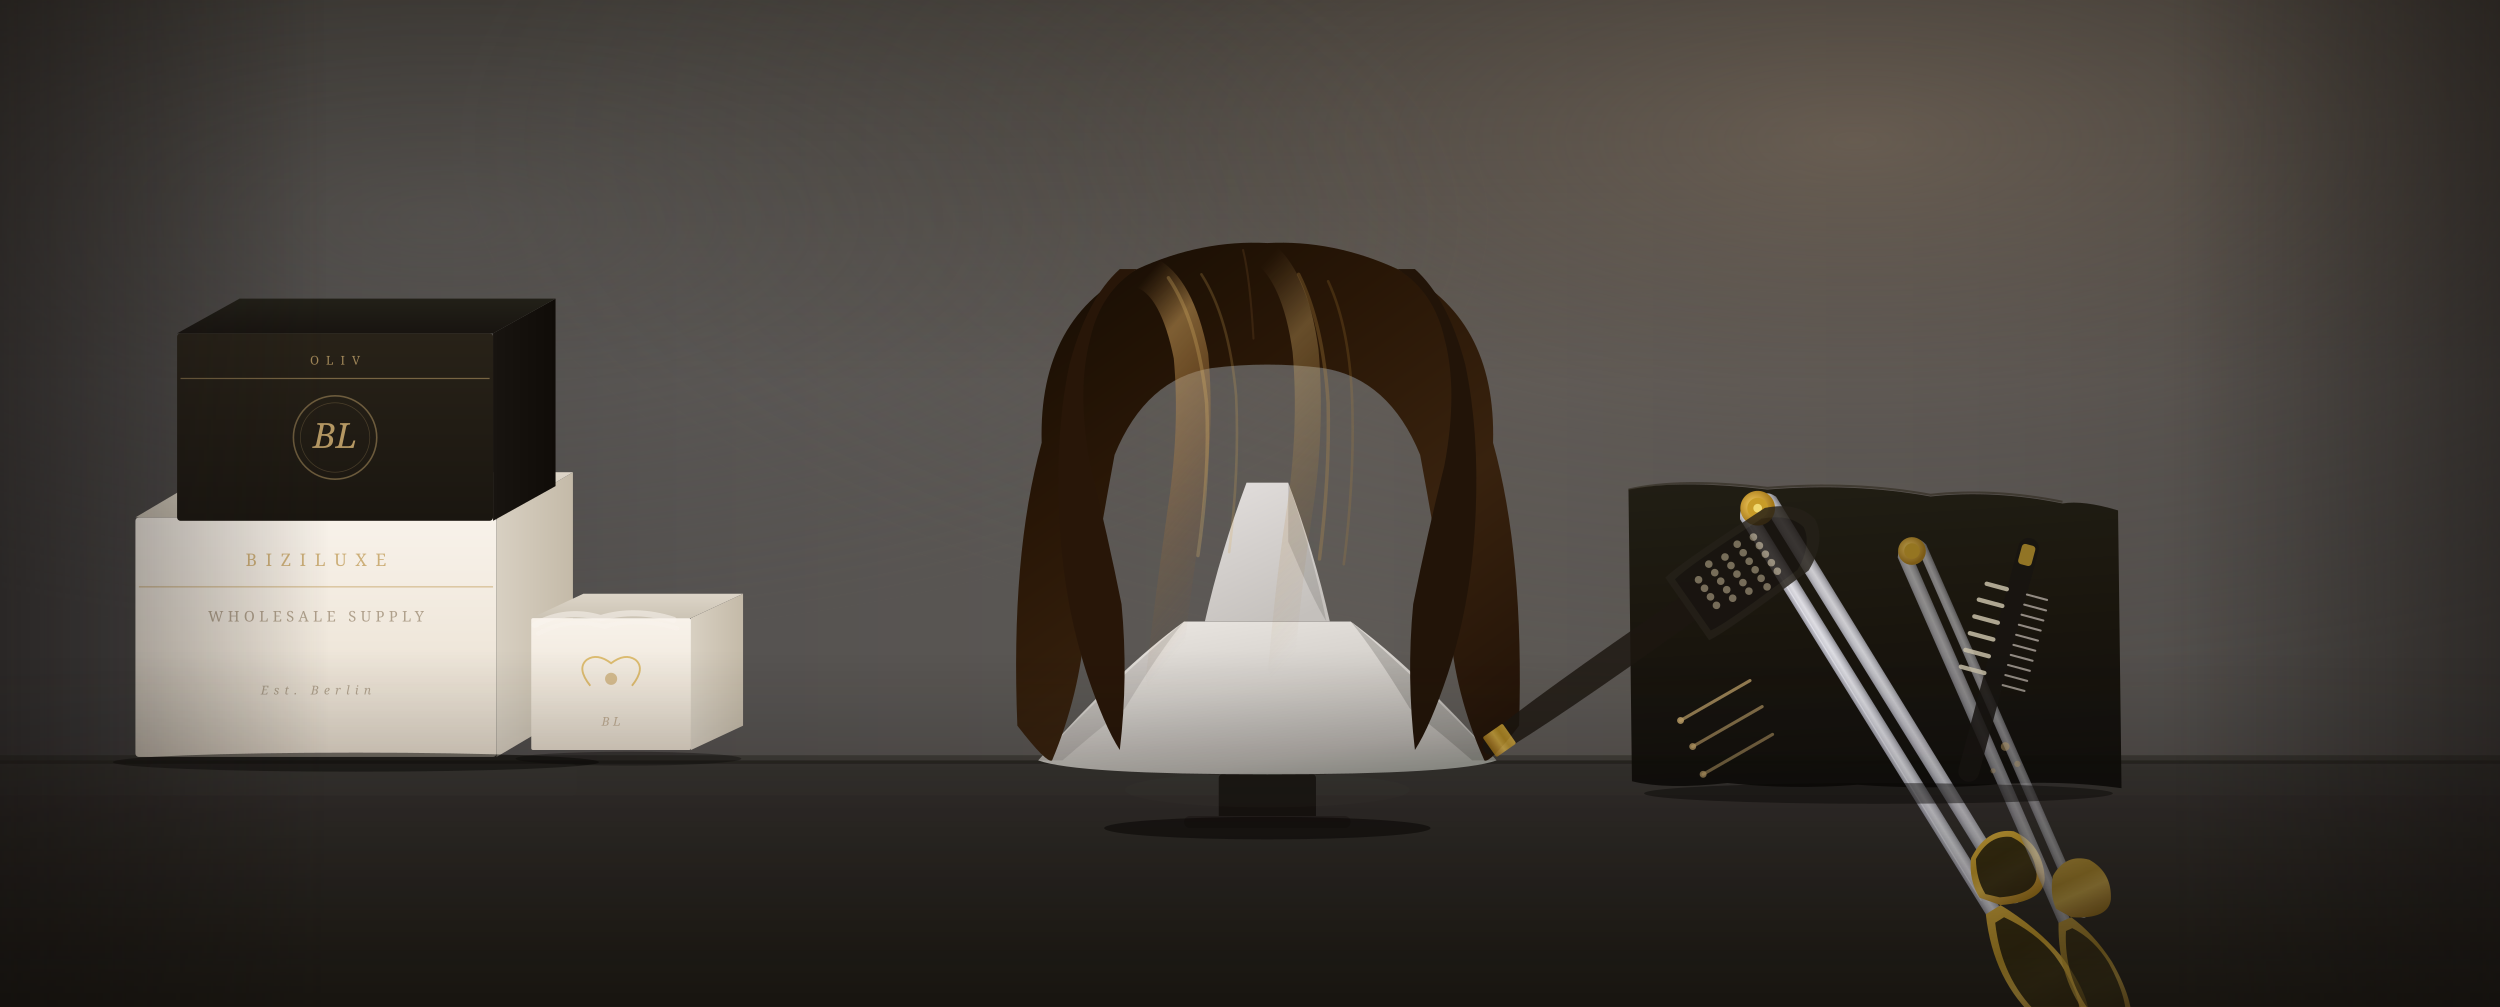
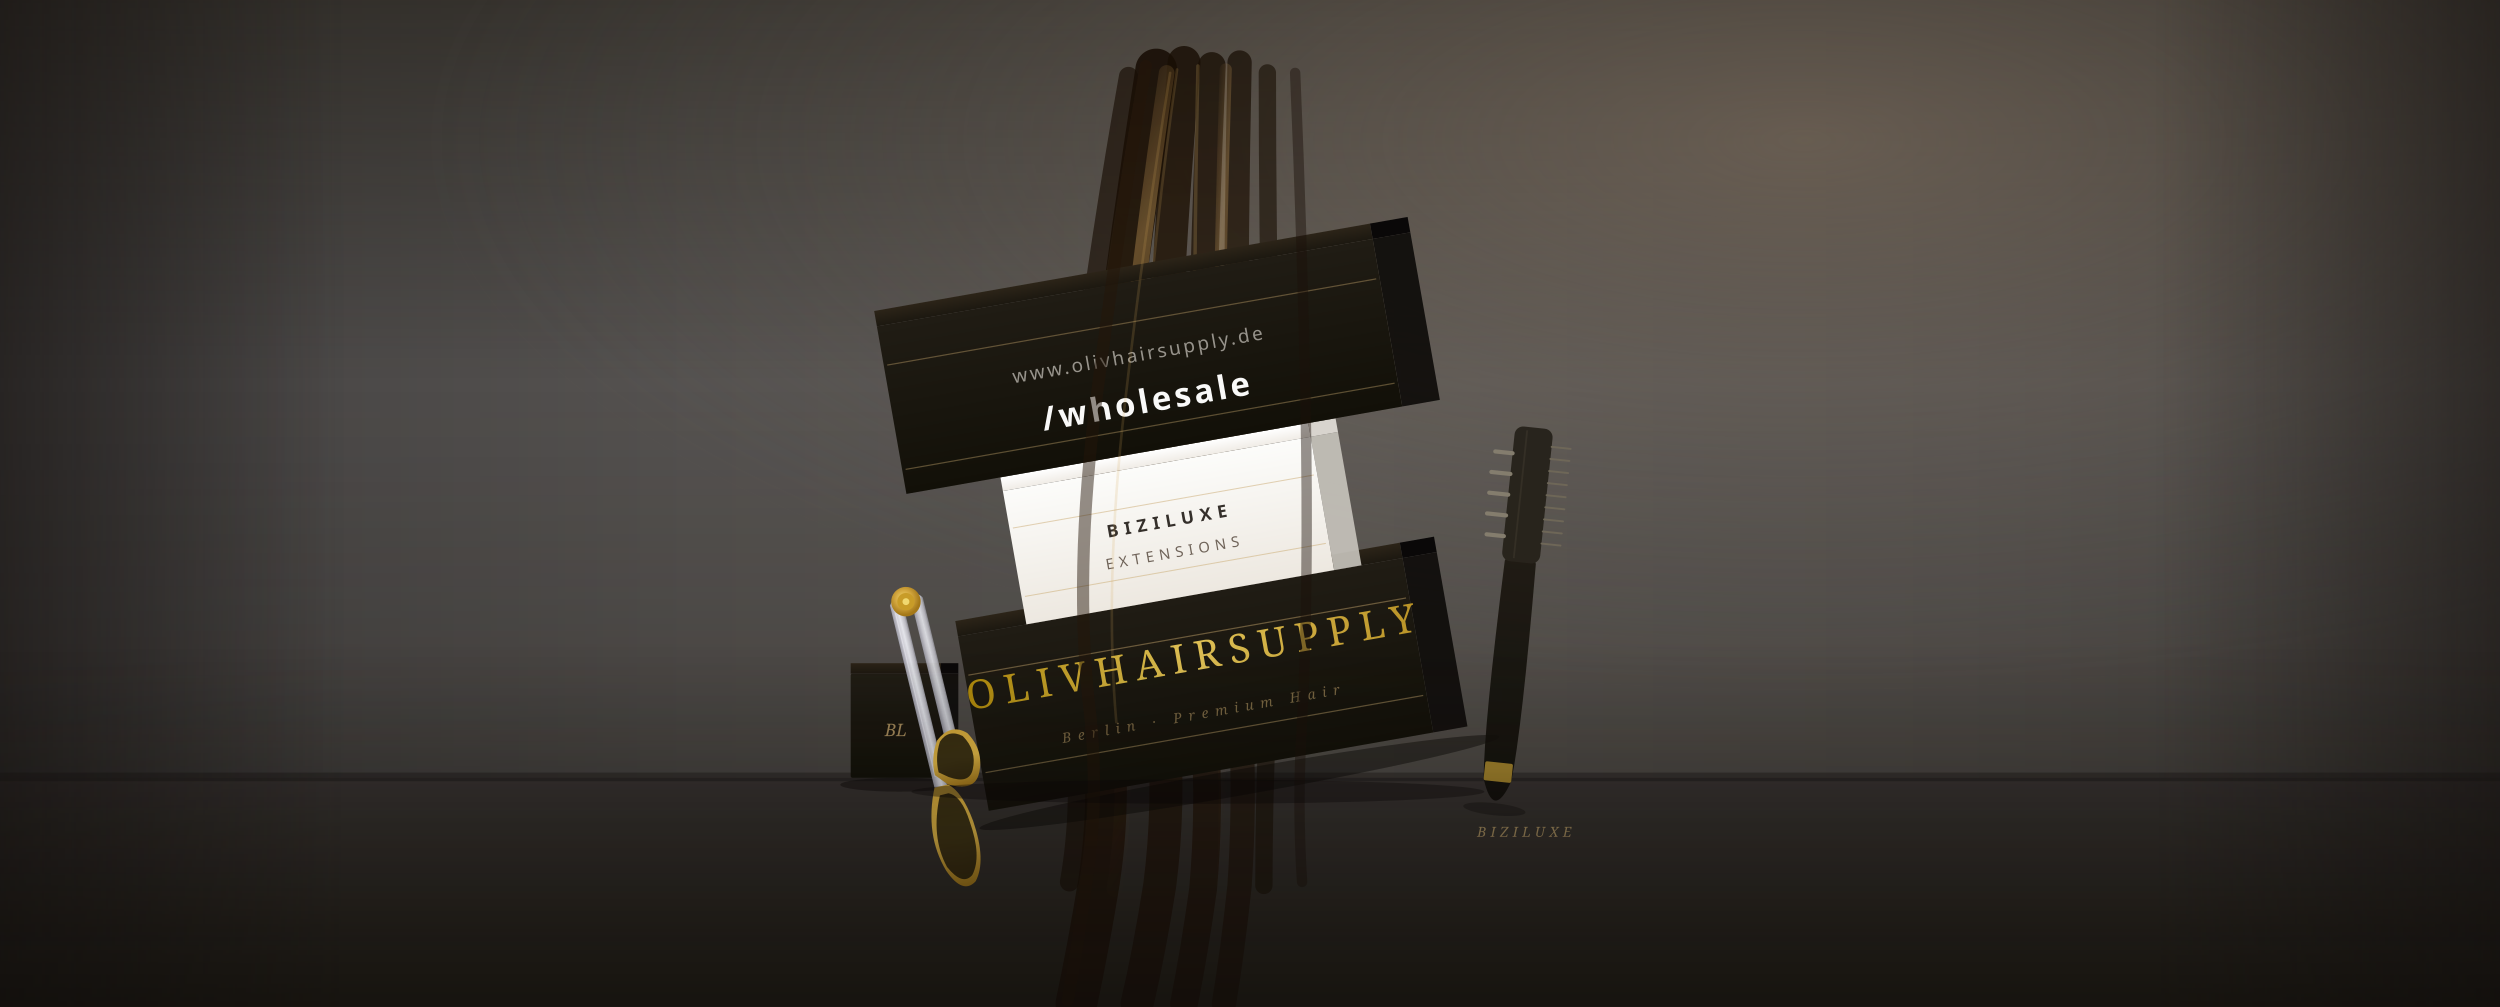
<svg xmlns="http://www.w3.org/2000/svg" viewBox="0 0 1440 580" preserveAspectRatio="xMidYMid slice" width="1440" height="580">
  <defs>
-     <linearGradient id="wsBg" x1="0" y1="0" x2="1" y2="0">
+     <linearGradient id="wBg" x1="0" y1="0" x2="1" y2="0">
      <stop offset="0%" stop-color="#424040" />
      <stop offset="28%" stop-color="#555250" />
      <stop offset="54%" stop-color="#5E5A56" />
      <stop offset="78%" stop-color="#575350" />
      <stop offset="100%" stop-color="#4A4744" />
    </linearGradient>
-     <linearGradient id="wsTopShad" x1="0" y1="0" x2="0" y2="1">
+     <linearGradient id="wTopS" x1="0" y1="0" x2="0" y2="1">
      <stop offset="0%" stop-color="#1C1810" stop-opacity="0.52" />
      <stop offset="38%" stop-color="#1C1810" stop-opacity="0" />
-       <stop offset="85%" stop-color="#100C08" stop-opacity="0" />
      <stop offset="100%" stop-color="#100C08" stop-opacity="0.38" />
    </linearGradient>
-     <radialGradient id="wsKey" cx="74%" cy="14%" r="56%">
+     <radialGradient id="wKey" cx="72%" cy="14%" r="55%">
      <stop offset="0%" stop-color="#807060" stop-opacity="0.58" />
-       <stop offset="55%" stop-color="#6A6058" stop-opacity="0.2" />
      <stop offset="100%" stop-color="#5E5A56" stop-opacity="0" />
    </radialGradient>
-     <radialGradient id="wsFill" cx="18%" cy="22%" r="42%">
-       <stop offset="0%" stop-color="#686460" stop-opacity="0.42" />
-       <stop offset="100%" stop-color="#5E5A56" stop-opacity="0" />
-     </radialGradient>
-     <linearGradient id="wsFloor" x1="0" y1="0" x2="0" y2="1">
+     <linearGradient id="wFloor" x1="0" y1="0" x2="0" y2="1">
      <stop offset="0%" stop-color="#363230" />
      <stop offset="100%" stop-color="#242018" />
    </linearGradient>
    <linearGradient id="vigL" x1="0" y1="0" x2="1" y2="0">
-       <stop offset="0%" stop-color="#161210" stop-opacity="0.55" />
+       <stop offset="0%" stop-color="#161210" stop-opacity="0.6" />
      <stop offset="100%" stop-color="#161210" stop-opacity="0" />
    </linearGradient>
    <linearGradient id="vigR" x1="0" y1="0" x2="1" y2="0">
      <stop offset="0%" stop-color="#161210" stop-opacity="0" />
-       <stop offset="100%" stop-color="#161210" stop-opacity="0.55" />
+       <stop offset="100%" stop-color="#161210" stop-opacity="0.6" />
    </linearGradient>
    <linearGradient id="vigB" x1="0" y1="0" x2="0" y2="1">
      <stop offset="0%" stop-color="#0C0A08" stop-opacity="0" />
-       <stop offset="100%" stop-color="#0C0A08" stop-opacity="0.52" />
+       <stop offset="100%" stop-color="#0C0A08" stop-opacity="0.55" />
    </linearGradient>
-     <linearGradient id="boxCream" x1="0" y1="0" x2="0" y2="1">
-       <stop offset="0%" stop-color="#F8F2EA" />
-       <stop offset="50%" stop-color="#F0E8DC" />
-       <stop offset="100%" stop-color="#E4DACB" />
+     <linearGradient id="bkFace" x1="0" y1="0" x2="0" y2="1">
+       <stop offset="0%" stop-color="#201C14" />
+       <stop offset="100%" stop-color="#121008" />
    </linearGradient>
-     <linearGradient id="boxSide" x1="0" y1="0" x2="1" y2="0">
-       <stop offset="0%" stop-color="#D8D0C2" />
-       <stop offset="100%" stop-color="#C4BAA8" />
+     <linearGradient id="bkTop" x1="0" y1="0" x2="0" y2="1">
+       <stop offset="0%" stop-color="#2C2418" />
+       <stop offset="100%" stop-color="#1C1810" />
    </linearGradient>
-     <linearGradient id="boxTop" x1="0" y1="0" x2="0" y2="1">
-       <stop offset="0%" stop-color="#DDD5C8" />
-       <stop offset="100%" stop-color="#CCC4B5" />
+     <linearGradient id="whFace" x1="0" y1="0" x2="0" y2="1">
+       <stop offset="0%" stop-color="#FCFCFA" />
+       <stop offset="100%" stop-color="#EDE8E0" />
    </linearGradient>
-     <linearGradient id="boxDark" x1="0" y1="0" x2="0" y2="1">
-       <stop offset="0%" stop-color="#282218" />
-       <stop offset="100%" stop-color="#1A1610" />
+     <linearGradient id="whTop" x1="0" y1="0" x2="0" y2="1">
+       <stop offset="0%" stop-color="#FFFFFF" />
+       <stop offset="100%" stop-color="#F0ECE6" />
    </linearGradient>
-     <linearGradient id="boxDarkSide" x1="0" y1="0" x2="1" y2="0">
-       <stop offset="0%" stop-color="#181410" />
-       <stop offset="100%" stop-color="#100C08" />
+     <linearGradient id="goldT" x1="0" y1="0" x2="1" y2="0">
+       <stop offset="0%" stop-color="#B8900A" />
+       <stop offset="50%" stop-color="#E8C858" />
+       <stop offset="100%" stop-color="#C09828" />
    </linearGradient>
-     <linearGradient id="boxDarkTop" x1="0" y1="0" x2="0" y2="1">
-       <stop offset="0%" stop-color="#222018" />
-       <stop offset="100%" stop-color="#181410" />
+     <linearGradient id="hDark" x1="0.1" y1="0" x2="0.1" y2="1">
+       <stop offset="0%" stop-color="#180E04" />
+       <stop offset="40%" stop-color="#281808" />
+       <stop offset="100%" stop-color="#1C1008" />
    </linearGradient>
-     <linearGradient id="bustGrad" x1="0.3" y1="0" x2="0.8" y2="1">
-       <stop offset="0%" stop-color="#E8E4DF" />
-       <stop offset="40%" stop-color="#D4D0CB" />
-       <stop offset="80%" stop-color="#B8B4AF" />
-       <stop offset="100%" stop-color="#A0A09A" />
-     </linearGradient>
-     <linearGradient id="neckGrad" x1="0.3" y1="0" x2="0.7" y2="1">
-       <stop offset="0%" stop-color="#E0DCDA" />
-       <stop offset="100%" stop-color="#C4C0BC" />
-     </linearGradient>
-     <linearGradient id="hairDark" x1="0.15" y1="0" x2="0.85" y2="1">
-       <stop offset="0%" stop-color="#180E04" />
-       <stop offset="30%" stop-color="#281606" />
-       <stop offset="65%" stop-color="#38220E" />
-       <stop offset="100%" stop-color="#241408" />
-     </linearGradient>
-     <linearGradient id="hairShineA" x1="0.08" y1="0" x2="0.22" y2="1">
+     <linearGradient id="hShine" x1="0.08" y1="0" x2="0.2" y2="1">
      <stop offset="0%" stop-color="#C09050" stop-opacity="0" />
-       <stop offset="20%" stop-color="#D8A860" stop-opacity="0.7" />
-       <stop offset="55%" stop-color="#B88040" stop-opacity="0.45" />
+       <stop offset="25%" stop-color="#D8A860" stop-opacity="0.68" />
+       <stop offset="60%" stop-color="#B08040" stop-opacity="0.38" />
      <stop offset="100%" stop-color="#885020" stop-opacity="0" />
    </linearGradient>
-     <linearGradient id="hairShineB" x1="0.32" y1="0" x2="0.44" y2="1">
-       <stop offset="0%" stop-color="#C8A060" stop-opacity="0" />
-       <stop offset="25%" stop-color="#E0B870" stop-opacity="0.55" />
-       <stop offset="62%" stop-color="#B88840" stop-opacity="0.3" />
-       <stop offset="100%" stop-color="#886028" stop-opacity="0" />
-     </linearGradient>
-     <linearGradient id="bladeL" x1="0" y1="0" x2="1" y2="0">
+     <linearGradient id="bladeSc" x1="0" y1="0" x2="1" y2="0">
      <stop offset="0%" stop-color="#9898A4" />
-       <stop offset="28%" stop-color="#D4D4DC" />
-       <stop offset="52%" stop-color="#EAEAF0" />
-       <stop offset="78%" stop-color="#C0C0C8" />
+       <stop offset="35%" stop-color="#D8D8E0" />
+       <stop offset="55%" stop-color="#ECEEF4" />
+       <stop offset="85%" stop-color="#C0C0C8" />
      <stop offset="100%" stop-color="#888890" />
    </linearGradient>
-     <linearGradient id="handleG" x1="0" y1="0" x2="0" y2="1">
+     <linearGradient id="hndlSc" x1="0" y1="0" x2="0" y2="1">
      <stop offset="0%" stop-color="#D8AC3A" />
-       <stop offset="30%" stop-color="#C89C28" />
-       <stop offset="55%" stop-color="#E4BA48" />
-       <stop offset="80%" stop-color="#C09030" />
+       <stop offset="50%" stop-color="#E4BA48" />
      <stop offset="100%" stop-color="#A47818" />
    </linearGradient>
-     <radialGradient id="pivotG" cx="45%" cy="38%" r="55%">
+     <radialGradient id="pvtSc" cx="45%" cy="38%" r="55%">
      <stop offset="0%" stop-color="#F0D870" />
-       <stop offset="45%" stop-color="#D4A840" />
+       <stop offset="50%" stop-color="#D4A840" />
      <stop offset="100%" stop-color="#A47818" />
    </radialGradient>
-     <linearGradient id="clothG" x1="0" y1="0" x2="0.1" y2="1">
-       <stop offset="0%" stop-color="#1E1A10" />
-       <stop offset="60%" stop-color="#141008" />
+     <linearGradient id="combH" x1="0" y1="0" x2="0" y2="1">
+       <stop offset="0%" stop-color="#1C1810" />
      <stop offset="100%" stop-color="#0E0C08" />
    </linearGradient>
-     <linearGradient id="ribbonG" x1="0" y1="0" x2="1" y2="0">
-       <stop offset="0%" stop-color="#B8900A" />
-       <stop offset="45%" stop-color="#E4C050" />
-       <stop offset="100%" stop-color="#C09828" />
-     </linearGradient>
  </defs>
-   <rect width="1440" height="580" fill="url(#wsBg)" />
-   <rect width="1440" height="580" fill="url(#wsTopShad)" />
-   <rect width="1440" height="580" fill="url(#wsKey)" />
-   <rect width="1440" height="580" fill="url(#wsFill)" />
-   <rect x="0" y="438" width="1440" height="142" fill="url(#wsFloor)" />
-   <rect x="0" y="435" width="1440" height="5" fill="#14100C" opacity="0.35" />
-   <rect x="0" y="440" width="1440" height="18" fill="#585450" opacity="0.07" />
-   <rect x="78" y="298" width="208" height="138" rx="2" fill="url(#boxCream)" />
-   <polygon points="286,298 330,272 330,410 286,436" fill="url(#boxSide)" />
-   <polygon points="78,298 286,298 330,272 122,272" fill="url(#boxTop)" />
-   <line x1="80" y1="338" x2="284" y2="338" stroke="#C9A96E" stroke-width="0.9" opacity="0.55" />
-   <text x="182" y="326" font-family="Georgia,serif" font-size="10" fill="#C9A96E" text-anchor="middle" letter-spacing="5" opacity="0.9">BIZILUXE</text>
-   <text x="182" y="358" font-family="Georgia,serif" font-size="8.5" fill="#9A8870" text-anchor="middle" letter-spacing="2.5" opacity="0.75">WHOLESALE SUPPLY</text>
-   <text x="182" y="400" font-family="Georgia,serif" font-size="7" fill="#8A7860" text-anchor="middle" letter-spacing="3" opacity="0.6" font-style="italic">Est. Berlin</text>
-   <rect x="102" y="192" width="182" height="108" rx="2" fill="url(#boxDark)" />
-   <polygon points="284,192 320,172 320,280 284,300" fill="url(#boxDarkSide)" />
-   <polygon points="102,192 284,192 320,172 138,172" fill="url(#boxDarkTop)" />
-   <line x1="104" y1="218" x2="282" y2="218" stroke="#C9A96E" stroke-width="0.7" opacity="0.5" />
-   <text x="193" y="210" font-family="Georgia,serif" font-size="7" fill="#C9A96E" text-anchor="middle" letter-spacing="4" opacity="0.75">OLIV</text>
-   <circle cx="193" cy="252" r="24" fill="none" stroke="#C9A96E" stroke-width="0.9" opacity="0.45" />
-   <circle cx="193" cy="252" r="20" fill="none" stroke="#C9A96E" stroke-width="0.4" opacity="0.25" />
-   <text x="193" y="258" font-family="Georgia,serif" font-size="20" fill="#C9A96E" text-anchor="middle" font-style="italic" opacity="0.88">BL</text>
-   <rect x="306" y="356" width="92" height="76" rx="1" fill="url(#boxCream)" />
-   <polygon points="398,356 428,342 428,418 398,432" fill="url(#boxSide)" />
-   <polygon points="306,356 398,356 428,342 336,342" fill="url(#boxTop)" />
-   <path d="M308,360 Q326,350 346,356 Q366,350 388,357" fill="none" stroke="#FAF4EE" stroke-width="3.5" opacity="0.55" stroke-linecap="round" />
-   <path d="M310,365 Q328,355 348,361 Q368,355 390,362" fill="none" stroke="#FAF4EE" stroke-width="2.5" opacity="0.35" stroke-linecap="round" />
-   <line x1="352" y1="342" x2="352" y2="432" stroke="url(#ribbonG)" stroke-width="0.8" opacity="0.5" />
-   <line x1="306" y1="395" x2="398" y2="395" stroke="url(#ribbonG)" stroke-width="0.8" opacity="0.5" />
-   <path d="M340,395 Q332,385 338,380 Q344,376 352,382 Q360,376 366,380 Q372,385 364,395" fill="none" stroke="#D4A840" stroke-width="1.1" opacity="0.7" />
-   <circle cx="352" cy="391" r="3.5" fill="#C9A96E" opacity="0.7" />
-   <text x="352" y="418" font-family="Georgia,serif" font-size="7" fill="#A89070" text-anchor="middle" letter-spacing="2" opacity="0.65" font-style="italic">BL</text>
-   <ellipse cx="205" cy="439" rx="140" ry="5.5" fill="#080604" opacity="0.52" />
-   <ellipse cx="362" cy="437" rx="65" ry="4" fill="#080604" opacity="0.38" />
-   <rect x="692" y="436" width="76" height="10" rx="5" fill="#201C18" />
-   <rect x="702" y="446" width="56" height="26" rx="2" fill="#181410" />
-   <rect x="682" y="470" width="96" height="7" rx="3.5" fill="#282220" />
-   <path d="M598,438 Q645,385 682,358 L778,358 Q815,385 862,438 Q840,446 730,446 Q620,446 598,438 Z" fill="url(#bustGrad)" />
-   <path d="M598,438 Q644,390 682,358 Q668,375 648,408 Q628,424 612,438 Z" fill="#181410" opacity="0.12" />
-   <path d="M862,438 Q816,390 778,358 Q792,375 812,408 Q832,424 848,438 Z" fill="#181410" opacity="0.18" />
-   <path d="M694,358 Q703,318 718,278 L742,278 Q757,318 766,358 Z" fill="url(#neckGrad)" />
-   <path d="M742,278 Q756,318 764,358 Q756,345 742,312 Z" fill="#181410" opacity="0.14" />
-   <path d="M600,255 Q598,182 655,155 Q692,138 730,140 Q768,138 805,155 Q862,182 860,255 Q878,320 875,418 Q858,440 855,438 Q838,400 835,360 Q826,305 818,262 Q800,218 762,212 Q730,208 698,212 Q660,218 642,262 Q634,305 625,360 Q622,400 606,438 Q603,440 586,418 Q582,320 600,255 Z" fill="url(#hairDark)" />
-   <path d="M655,155 Q634,168 628,195 Q620,225 628,268 Q638,308 646,348 Q650,390 645,432 Q636,418 626,388 Q612,345 610,295 Q608,248 616,210 Q626,172 645,155 Z" fill="#281608" />
-   <path d="M805,155 Q826,168 832,195 Q840,225 832,268 Q822,308 814,348 Q810,390 815,432 Q824,418 834,388 Q848,345 850,295 Q852,248 844,210 Q834,172 815,155 Z" fill="#221408" />
-   <path d="M660,157 Q678,165 686,205 Q690,248 682,298 Q676,340 670,390" fill="none" stroke="url(#hairShineA)" stroke-width="20" opacity="0.72" stroke-linecap="round" />
-   <path d="M726,144 Q746,158 752,202 Q756,248 748,298 Q742,338 738,385" fill="none" stroke="url(#hairShineB)" stroke-width="15" opacity="0.62" stroke-linecap="round" />
-   <path d="M673,160 Q690,185 695,232 Q697,272 690,320" fill="none" stroke="#E0B868" stroke-width="2" opacity="0.28" stroke-linecap="round" />
-   <path d="M692,158 Q708,183 712,228 Q714,270 708,318" fill="none" stroke="#D4A858" stroke-width="1.5" opacity="0.22" stroke-linecap="round" />
-   <path d="M748,158 Q762,186 765,232 Q766,274 760,322" fill="none" stroke="#C89848" stroke-width="2" opacity="0.26" stroke-linecap="round" />
-   <path d="M765,162 Q778,190 779,236 Q780,278 774,325" fill="none" stroke="#B88838" stroke-width="1.5" opacity="0.2" stroke-linecap="round" />
-   <path d="M716,144 Q720,160 722,195" fill="none" stroke="#604020" stroke-width="1.2" opacity="0.35" stroke-linecap="round" />
-   <ellipse cx="730" cy="477" rx="94" ry="6.5" fill="#080604" opacity="0.58" />
-   <path d="M938,282 Q968,276 1018,282 Q1068,278 1112,286 Q1148,282 1188,290 Q1200,288 1220,294 L1222,454 Q1185,449 1148,452 Q1110,455 1070,452 Q1032,455 995,451 Q960,455 940,450 Z" fill="url(#clothG)" opacity="0.94" />
-   <path d="M938,282 Q968,275 1018,281 Q1068,277 1112,285 Q1148,281 1188,289" fill="none" stroke="#2A2418" stroke-width="1.2" opacity="0.55" />
-   <g transform="translate(1005,295) rotate(-32)">
-     <path d="M-4.5,2 L-5,270 Q-0.5,278 4,270 L5,2 Q0.5,-7 -4.5,2 Z" fill="url(#bladeL)" opacity="0.94" />
-     <line x1="-2" y1="8" x2="-3" y2="262" stroke="#F0F0F8" stroke-width="0.7" opacity="0.55" />
-     <path d="M11,2 L10,270 Q14,278 18,270 L20,2 Q16,-7 11,2 Z" fill="url(#bladeL)" opacity="0.86" />
-     <circle cx="7.5" cy="2" r="10" fill="url(#pivotG)" />
-     <circle cx="7.5" cy="2" r="6" fill="#C89C28" />
-     <circle cx="7.5" cy="2" r="2.5" fill="#F0D870" />
-     <path d="M-5,270 Q-22,305 -12,338 Q-2,366 10,358 Q22,345 19,313 Q16,292 5,270 Z" fill="url(#handleG)" />
-     <path d="M-3,277 Q-17,306 -10,334 Q-2,358 8,351 Q18,339 16,311 Q14,294 3,277 Z" fill="#1A1608" opacity="0.82" />
-     <path d="M5,270 Q28,282 35,270 Q44,253 34,238 Q22,228 5,238 Q-3,248 -3,260 Z" fill="url(#handleG)" />
-     <path d="M7,266 Q26,276 32,266 Q39,252 31,240 Q21,232 7,240 Q1,250 1,260 Z" fill="#1A1608" opacity="0.82" />
+   <rect width="1440" height="580" fill="url(#wBg)" />
+   <rect width="1440" height="580" fill="url(#wTopS)" />
+   <rect width="1440" height="580" fill="url(#wKey)" />
+   <rect x="0" y="448" width="1440" height="132" fill="url(#wFloor)" />
+   <rect x="0" y="445" width="1440" height="5" fill="#14100C" opacity="0.38" />
+   <path d="M666,40 Q652,130 640,225 Q626,330 635,415 Q640,462 633,508 Q627,545 620,578" fill="none" stroke="url(#hDark)" stroke-width="24" opacity="0.88" stroke-linecap="round" />
+   <path d="M682,36 Q674,128 670,224 Q664,330 670,416 Q674,463 668,510 Q662,548 655,578" fill="none" stroke="url(#hDark)" stroke-width="19" opacity="0.82" stroke-linecap="round" />
+   <path d="M698,38 Q694,130 692,228 Q688,335 694,420 Q697,466 693,512 Q688,548 682,578" fill="none" stroke="url(#hDark)" stroke-width="16" opacity="0.77" stroke-linecap="round" />
+   <path d="M714,36 Q712,128 712,228 Q712,335 715,420 Q717,465 714,510 Q710,548 705,578" fill="none" stroke="url(#hDark)" stroke-width="14" opacity="0.72" stroke-linecap="round" />
+   <path d="M650,44 Q634,134 622,228 Q608,334 618,415 Q624,462 616,508" fill="none" stroke="#180E04" stroke-width="11" opacity="0.65" stroke-linecap="round" />
+   <path d="M730,42 Q730,132 732,228 Q734,334 730,416 Q728,463 728,510" fill="none" stroke="#180E04" stroke-width="10" opacity="0.62" stroke-linecap="round" />
+   <path d="M672,42 Q658,136 648,232 Q636,338 645,420 Q649,466 642,512" fill="none" stroke="url(#hShine)" stroke-width="9" opacity="0.52" stroke-linecap="round" />
+   <path d="M706,40 Q703,134 702,230 Q699,336 704,418 Q707,464 704,510" fill="none" stroke="url(#hShine)" stroke-width="7" opacity="0.45" stroke-linecap="round" />
+   <path d="M690,38 Q688,130 688,226 Q688,333 691,417" fill="none" stroke="#E0B868" stroke-width="2" opacity="0.2" stroke-linecap="round" />
+   <path d="M678,40 Q665,132 658,226 Q650,330 658,414" fill="none" stroke="#D4A858" stroke-width="1.5" opacity="0.18" stroke-linecap="round" />
+   <g transform="rotate(-10, 680, 345)">
+     <ellipse cx="695" cy="455" rx="152" ry="7.5" fill="#060402" opacity="0.45" />
+     <rect x="810" y="344" width="20" height="102" fill="#0C0A08" opacity="0.9" />
+     <rect x="550" y="335" width="260" height="9" fill="url(#bkTop)" />
+     <rect x="810" y="335" width="20" height="9" fill="#0A0808" />
+     <rect x="550" y="344" width="260" height="102" fill="url(#bkFace)" />
+     <line x1="552" y1="367" x2="808" y2="367" stroke="#C9A96E" stroke-width="0.7" opacity="0.45" />
+     <line x1="552" y1="424" x2="808" y2="424" stroke="#C9A96E" stroke-width="0.7" opacity="0.45" />
+     <text x="680" y="387" font-family="'Cormorant Garamond',Georgia,serif" font-size="23" font-weight="300" fill="url(#goldT)" text-anchor="middle" letter-spacing="5" opacity="0.96">OLIVHAIRSUPPLY</text>
+     <text x="680" y="415" font-family="'Cormorant Garamond',Georgia,serif" font-size="8" font-style="italic" fill="#C9A96E" text-anchor="middle" letter-spacing="4" opacity="0.55">Berlin · Premium Hair</text>
+     <rect x="770" y="266" width="16" height="78" fill="#C8C4BC" opacity="0.9" />
+     <rect x="590" y="258" width="180" height="8" fill="url(#whTop)" />
+     <rect x="770" y="258" width="16" height="8" fill="#D8D4CE" />
+     <rect x="590" y="266" width="180" height="78" fill="url(#whFace)" />
+     <line x1="592" y1="288" x2="768" y2="288" stroke="#C9A96E" stroke-width="0.6" opacity="0.5" />
+     <line x1="592" y1="328" x2="768" y2="328" stroke="#C9A96E" stroke-width="0.6" opacity="0.5" />
+     <text x="680" y="303" font-family="'Montserrat',sans-serif" font-size="10" font-weight="700" fill="#1A1410" text-anchor="middle" letter-spacing="3.5" opacity="0.88">BIZILUXE</text>
+     <text x="680" y="321" font-family="'Montserrat',sans-serif" font-size="8.5" font-weight="500" fill="#4A3C30" text-anchor="middle" letter-spacing="3" opacity="0.78">EXTENSIONS</text>
+     <rect x="825" y="160" width="22" height="98" fill="#0C0A08" opacity="0.9" />
+     <rect x="535" y="151" width="290" height="9" fill="url(#bkTop)" />
+     <rect x="825" y="151" width="22" height="9" fill="#0A0808" />
+     <rect x="535" y="160" width="290" height="98" fill="url(#bkFace)" />
+     <line x1="537" y1="183" x2="823" y2="183" stroke="#C9A96E" stroke-width="0.7" opacity="0.4" />
+     <line x1="537" y1="244" x2="823" y2="244" stroke="#C9A96E" stroke-width="0.7" opacity="0.4" />
+     <text x="680" y="206" font-family="'Montserrat',sans-serif" font-size="11" font-weight="400" fill="#C8C4BC" text-anchor="middle" letter-spacing="1.5" opacity="0.72">www.olivhairsupply.de</text>
+     <text x="680" y="236" font-family="'Montserrat',sans-serif" font-size="19" font-weight="700" fill="#FFFFFF" text-anchor="middle" letter-spacing="2" opacity="0.97">/wholesale</text>
  </g>
-   <g transform="translate(1095,318) rotate(-24)" opacity="0.7">
-     <path d="M-3,2 L-4,232 Q-0.5,239 3,232 L5,2 Q1.5,-6 -3,2 Z" fill="url(#bladeL)" opacity="0.8" />
-     <path d="M9.5,2 L8,232 Q11,239 14,232 L15,2 Q12,-6 9.5,2 Z" fill="url(#bladeL)" opacity="0.74" />
-     <circle cx="6" cy="2" r="8" fill="url(#pivotG)" />
-     <circle cx="6" cy="2" r="4.5" fill="#C89C28" />
-     <path d="M-4,232 Q-18,262 -10,290 Q-2,314 8,307 Q18,294 15,265 Q12,246 4,232 Z" fill="url(#handleG)" />
-     <path d="M-2,238 Q-14,262 -8,287 Q-1,308 7,302 Q15,290 13,265 Q11,249 2,238 Z" fill="#1A1608" opacity="0.8" />
-     <path d="M4,232 Q23,242 29,232 Q36,218 27,206 Q16,197 4,206 Q-2,215 -2,224 Z" fill="url(#handleG)" />
+   <path d="M660,38 Q644,132 632,226 Q618,332 628,412 Q633,460 626,506 Q621,544 615,576" fill="none" stroke="#241408" stroke-width="7" opacity="0.48" stroke-linecap="round" />
+   <path d="M746,42 Q750,136 752,232 Q754,338 750,416 Q747,462 750,508" fill="none" stroke="#1A1008" stroke-width="6" opacity="0.45" stroke-linecap="round" />
+   <path d="M674,42 Q659,136 648,232 Q636,336 643,416" fill="none" stroke="#D4A858" stroke-width="1.5" opacity="0.18" stroke-linecap="round" />
+   <rect x="490" y="388" width="52" height="60" rx="1" fill="url(#bkFace)" />
+   <rect x="490" y="382" width="52" height="6" fill="url(#bkTop)" />
+   <rect x="542" y="388" width="10" height="60" fill="#0C0A08" opacity="0.9" />
+   <rect x="542" y="382" width="10" height="6" fill="#0A0808" />
+   <text x="516" y="424" font-family="'Cormorant Garamond',Georgia,serif" font-size="10" fill="#C9A96E" text-anchor="middle" font-style="italic" opacity="0.8">BL</text>
+   <ellipse cx="518" cy="452" rx="34" ry="4" fill="#060402" opacity="0.42" />
+   <g transform="translate(516,348) rotate(-14)">
+     <path d="M-3.5,0 L-4,108 Q-0.5,114 3.5,108 L4,0 Q0.5,-5.5 -3.5,0 Z" fill="url(#bladeSc)" opacity="0.94" />
+     <line x1="-1.5" y1="5" x2="-2" y2="102" stroke="#F0F0F8" stroke-width="0.7" opacity="0.5" />
+     <path d="M9,0 L8.5,108 Q12,114 15.5,108 L16,0 Q12.5,-5.5 9,0 Z" fill="url(#bladeSc)" opacity="0.86" />
+     <circle cx="6" cy="0" r="8.5" fill="url(#pvtSc)" />
+     <circle cx="6" cy="0" r="5" fill="#C89C28" />
+     <circle cx="6" cy="0" r="2" fill="#F0D870" />
+     <path d="M-4,108 Q-16,133 -9,156 Q-3,172 6,166 Q15,156 13,132 Q11,114 4,108 Z" fill="url(#hndlSc)" />
+     <path d="M-2,113 Q-13,135 -8,154 Q-2,167 5,162 Q13,153 11,132 Q10,116 3,113 Z" fill="#1A1608" opacity="0.83" />
+     <path d="M4,108 Q18,116 23,106 Q29,94 22,82 Q14,74 4,82 Q-2,91 -2,101 Z" fill="url(#hndlSc)" />
+     <path d="M5.5,104 Q16,111 20,103 Q25,93 19,83 Q12,77 5.5,83 Q0.5,91 0.5,100 Z" fill="#1A1608" opacity="0.83" />
  </g>
-   <g transform="translate(1170,310) rotate(15)" opacity="0.85">
-     <rect x="-6" y="0" width="12" height="145" rx="6" fill="#181410" />
-     <rect x="-4" y="4" width="8" height="12" rx="2" fill="#C9A030" opacity="0.8" />
-     <g stroke="#C8C0A8" stroke-width="2.5" stroke-linecap="round">
-       <line x1="-18" y1="32" x2="-6" y2="32" />
-       <line x1="-20" y1="42" x2="-6" y2="42" />
-       <line x1="-20" y1="52" x2="-6" y2="52" />
-       <line x1="-20" y1="62" x2="-6" y2="62" />
-       <line x1="-20" y1="72" x2="-6" y2="72" />
-       <line x1="-20" y1="82" x2="-6" y2="82" />
+   <g transform="translate(878,302) rotate(6)" opacity="0.92">
+     <path d="M-9,22 Q-11,118 -8,148 Q-4,160 0,160 Q4,160 8,148 Q11,118 9,22 Q4,9 0,7 Q-4,9 -9,22 Z" fill="url(#combH)" />
+     <rect x="-8" y="138" width="16" height="11" rx="1" fill="#C9A030" opacity="0.85" />
+     <rect x="-11" y="-56" width="22" height="78" rx="5" fill="#242018" />
+     <line x1="-4" y1="-54" x2="-4" y2="20" stroke="#3A3228" stroke-width="1" opacity="0.6" />
+     <g stroke="#888070" stroke-width="2.4" stroke-linecap="round">
+       <line x1="-21" y1="-40" x2="-11" y2="-40" />
+       <line x1="-22" y1="-28" x2="-11" y2="-28" />
+       <line x1="-22" y1="-16" x2="-11" y2="-16" />
+       <line x1="-22" y1="-4" x2="-11" y2="-4" />
+       <line x1="-21" y1="8" x2="-11" y2="8" />
    </g>
-     <g stroke="#A8A098" stroke-width="1.2" stroke-linecap="round">
-       <line x1="6" y1="32" x2="18" y2="32" />
-       <line x1="6" y1="38" x2="19" y2="38" />
-       <line x1="6" y1="44" x2="19" y2="44" />
-       <line x1="6" y1="50" x2="19" y2="50" />
-       <line x1="6" y1="56" x2="19" y2="56" />
-       <line x1="6" y1="62" x2="19" y2="62" />
-       <line x1="6" y1="68" x2="19" y2="68" />
-       <line x1="6" y1="74" x2="19" y2="74" />
-       <line x1="6" y1="80" x2="19" y2="80" />
-       <line x1="6" y1="86" x2="19" y2="86" />
+     <g stroke="#706858" stroke-width="1.1" stroke-linecap="round">
+       <line x1="11" y1="-46" x2="22" y2="-46" />
+       <line x1="11" y1="-39" x2="22" y2="-39" />
+       <line x1="11" y1="-32" x2="22" y2="-32" />
+       <line x1="11" y1="-25" x2="22" y2="-25" />
+       <line x1="11" y1="-18" x2="22" y2="-18" />
+       <line x1="11" y1="-11" x2="22" y2="-11" />
+       <line x1="11" y1="-4" x2="22" y2="-4" />
+       <line x1="11" y1="3" x2="22" y2="3" />
+       <line x1="11" y1="10" x2="22" y2="10" />
    </g>
+     <text x="0" y="180" font-family="'Cormorant Garamond',Georgia,serif" font-size="8" font-style="italic" fill="#C9A96E" text-anchor="middle" letter-spacing="2.5" opacity="0.82" transform="rotate(-6)">BIZILUXE</text>
+     <ellipse cx="0" cy="165" rx="18" ry="3.5" fill="#060402" opacity="0.35" />
  </g>
-   <g transform="translate(980,345) rotate(55)" opacity="0.82">
-     <path d="M-8,10 Q-9,110 -6,148 Q0,158 6,148 Q9,110 8,10 Q2,-5 -8,10 Z" fill="#1C1610" />
-     <rect x="-7" y="135" width="14" height="14" rx="1" fill="url(#handleG)" />
-     <path d="M-22,-60 Q-24,0 -22,10 L22,10 Q24,0 22,-60 Q14,-78 0,-80 Q-14,-78 -22,-60 Z" fill="#242018" />
-     <path d="M-18,-55 Q-20,-5 -18,6 L18,6 Q20,-5 18,-55 Q11,-70 0,-72 Q-11,-70 -18,-55 Z" fill="#181410" />
-     <g fill="#C8B898" opacity="0.65">
-       <circle cx="-12" cy="-45" r="2.2" />
-       <circle cx="-6" cy="-45" r="2.2" />
-       <circle cx="0" cy="-45" r="2.2" />
-       <circle cx="6" cy="-45" r="2.2" />
-       <circle cx="12" cy="-45" r="2.2" />
-       <circle cx="-14" cy="-35" r="2.2" />
-       <circle cx="-8" cy="-35" r="2.2" />
-       <circle cx="-2" cy="-35" r="2.2" />
-       <circle cx="4" cy="-35" r="2.2" />
-       <circle cx="10" cy="-35" r="2.2" />
-       <circle cx="16" cy="-35" r="2.2" />
-       <circle cx="-12" cy="-25" r="2.2" />
-       <circle cx="-6" cy="-25" r="2.2" />
-       <circle cx="0" cy="-25" r="2.2" />
-       <circle cx="6" cy="-25" r="2.2" />
-       <circle cx="12" cy="-25" r="2.2" />
-       <circle cx="-14" cy="-15" r="2.2" />
-       <circle cx="-8" cy="-15" r="2.2" />
-       <circle cx="-2" cy="-15" r="2.2" />
-       <circle cx="4" cy="-15" r="2.2" />
-       <circle cx="10" cy="-15" r="2.2" />
-       <circle cx="-10" cy="-5" r="2.2" />
-       <circle cx="-4" cy="-5" r="2.2" />
-       <circle cx="2" cy="-5" r="2.2" />
-       <circle cx="8" cy="-5" r="2.2" />
-     </g>
-   </g>
-   <line x1="968" y1="415" x2="1008" y2="392" stroke="#C9A96E" stroke-width="1.8" stroke-linecap="round" opacity="0.72" />
-   <line x1="975" y1="430" x2="1015" y2="407" stroke="#C9A96E" stroke-width="1.8" stroke-linecap="round" opacity="0.62" />
-   <line x1="981" y1="446" x2="1021" y2="423" stroke="#C9A96E" stroke-width="1.8" stroke-linecap="round" opacity="0.55" />
-   <circle cx="968" cy="415" r="2" fill="#C9A96E" opacity="0.85" />
-   <circle cx="975" cy="430" r="2" fill="#C9A96E" opacity="0.75" />
-   <circle cx="981" cy="446" r="2" fill="#C9A96E" opacity="0.68" />
-   <circle cx="1155" cy="430" r="2.5" fill="#C9A96E" opacity="0.5" />
-   <circle cx="1162" cy="440" r="1.8" fill="#C9A96E" opacity="0.42" />
-   <circle cx="1148" cy="444" r="1.5" fill="#C9A96E" opacity="0.38" />
-   <ellipse cx="1082" cy="457" rx="135" ry="6" fill="#080604" opacity="0.48" />
-   <ellipse cx="730" cy="455" rx="82" ry="10" fill="#585450" opacity="0.07" />
-   <rect x="86" y="440" width="246" height="18" rx="2" fill="#484440" opacity="0.06" />
-   <rect x="0" y="0" width="190" height="580" fill="url(#vigL)" />
-   <rect x="1250" y="0" width="190" height="580" fill="url(#vigR)" />
-   <rect x="0" y="375" width="1440" height="205" fill="url(#vigB)" />
+   <ellipse cx="690" cy="456" rx="165" ry="7" fill="#060402" opacity="0.36" />
+   <rect x="0" y="0" width="200" height="580" fill="url(#vigL)" />
+   <rect x="1240" y="0" width="200" height="580" fill="url(#vigR)" />
+   <rect x="0" y="370" width="1440" height="210" fill="url(#vigB)" />
</svg>
